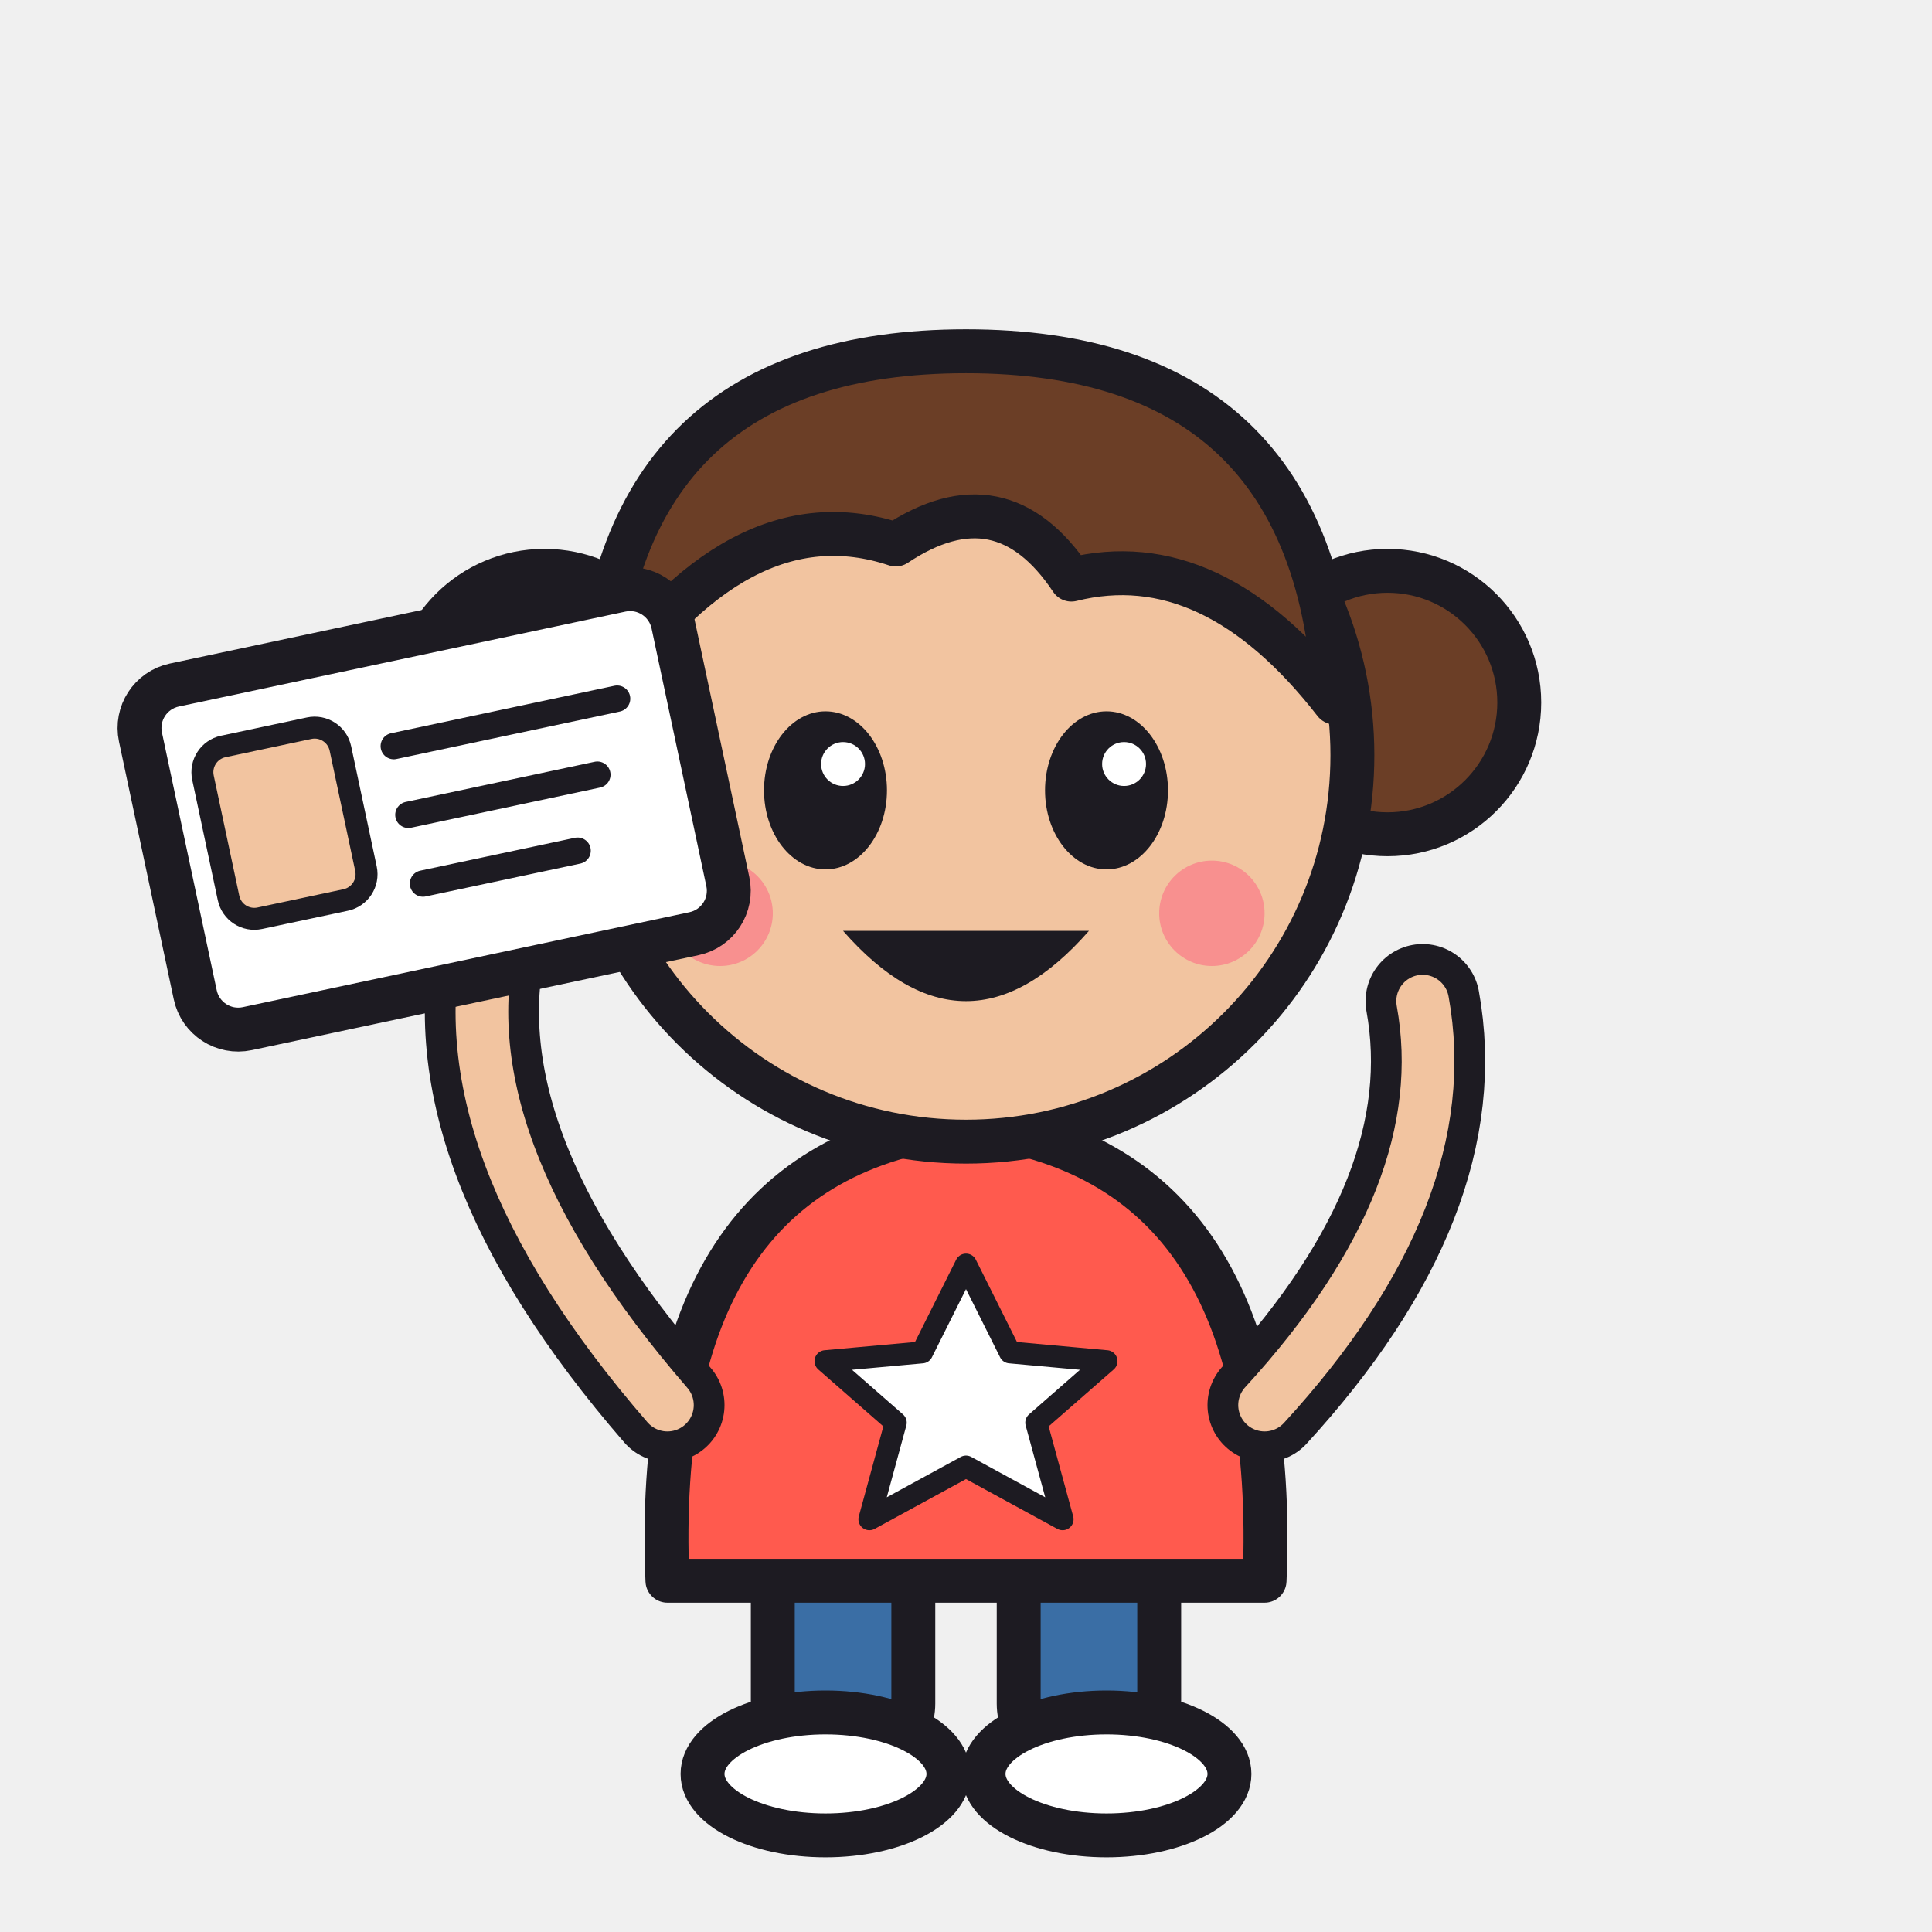
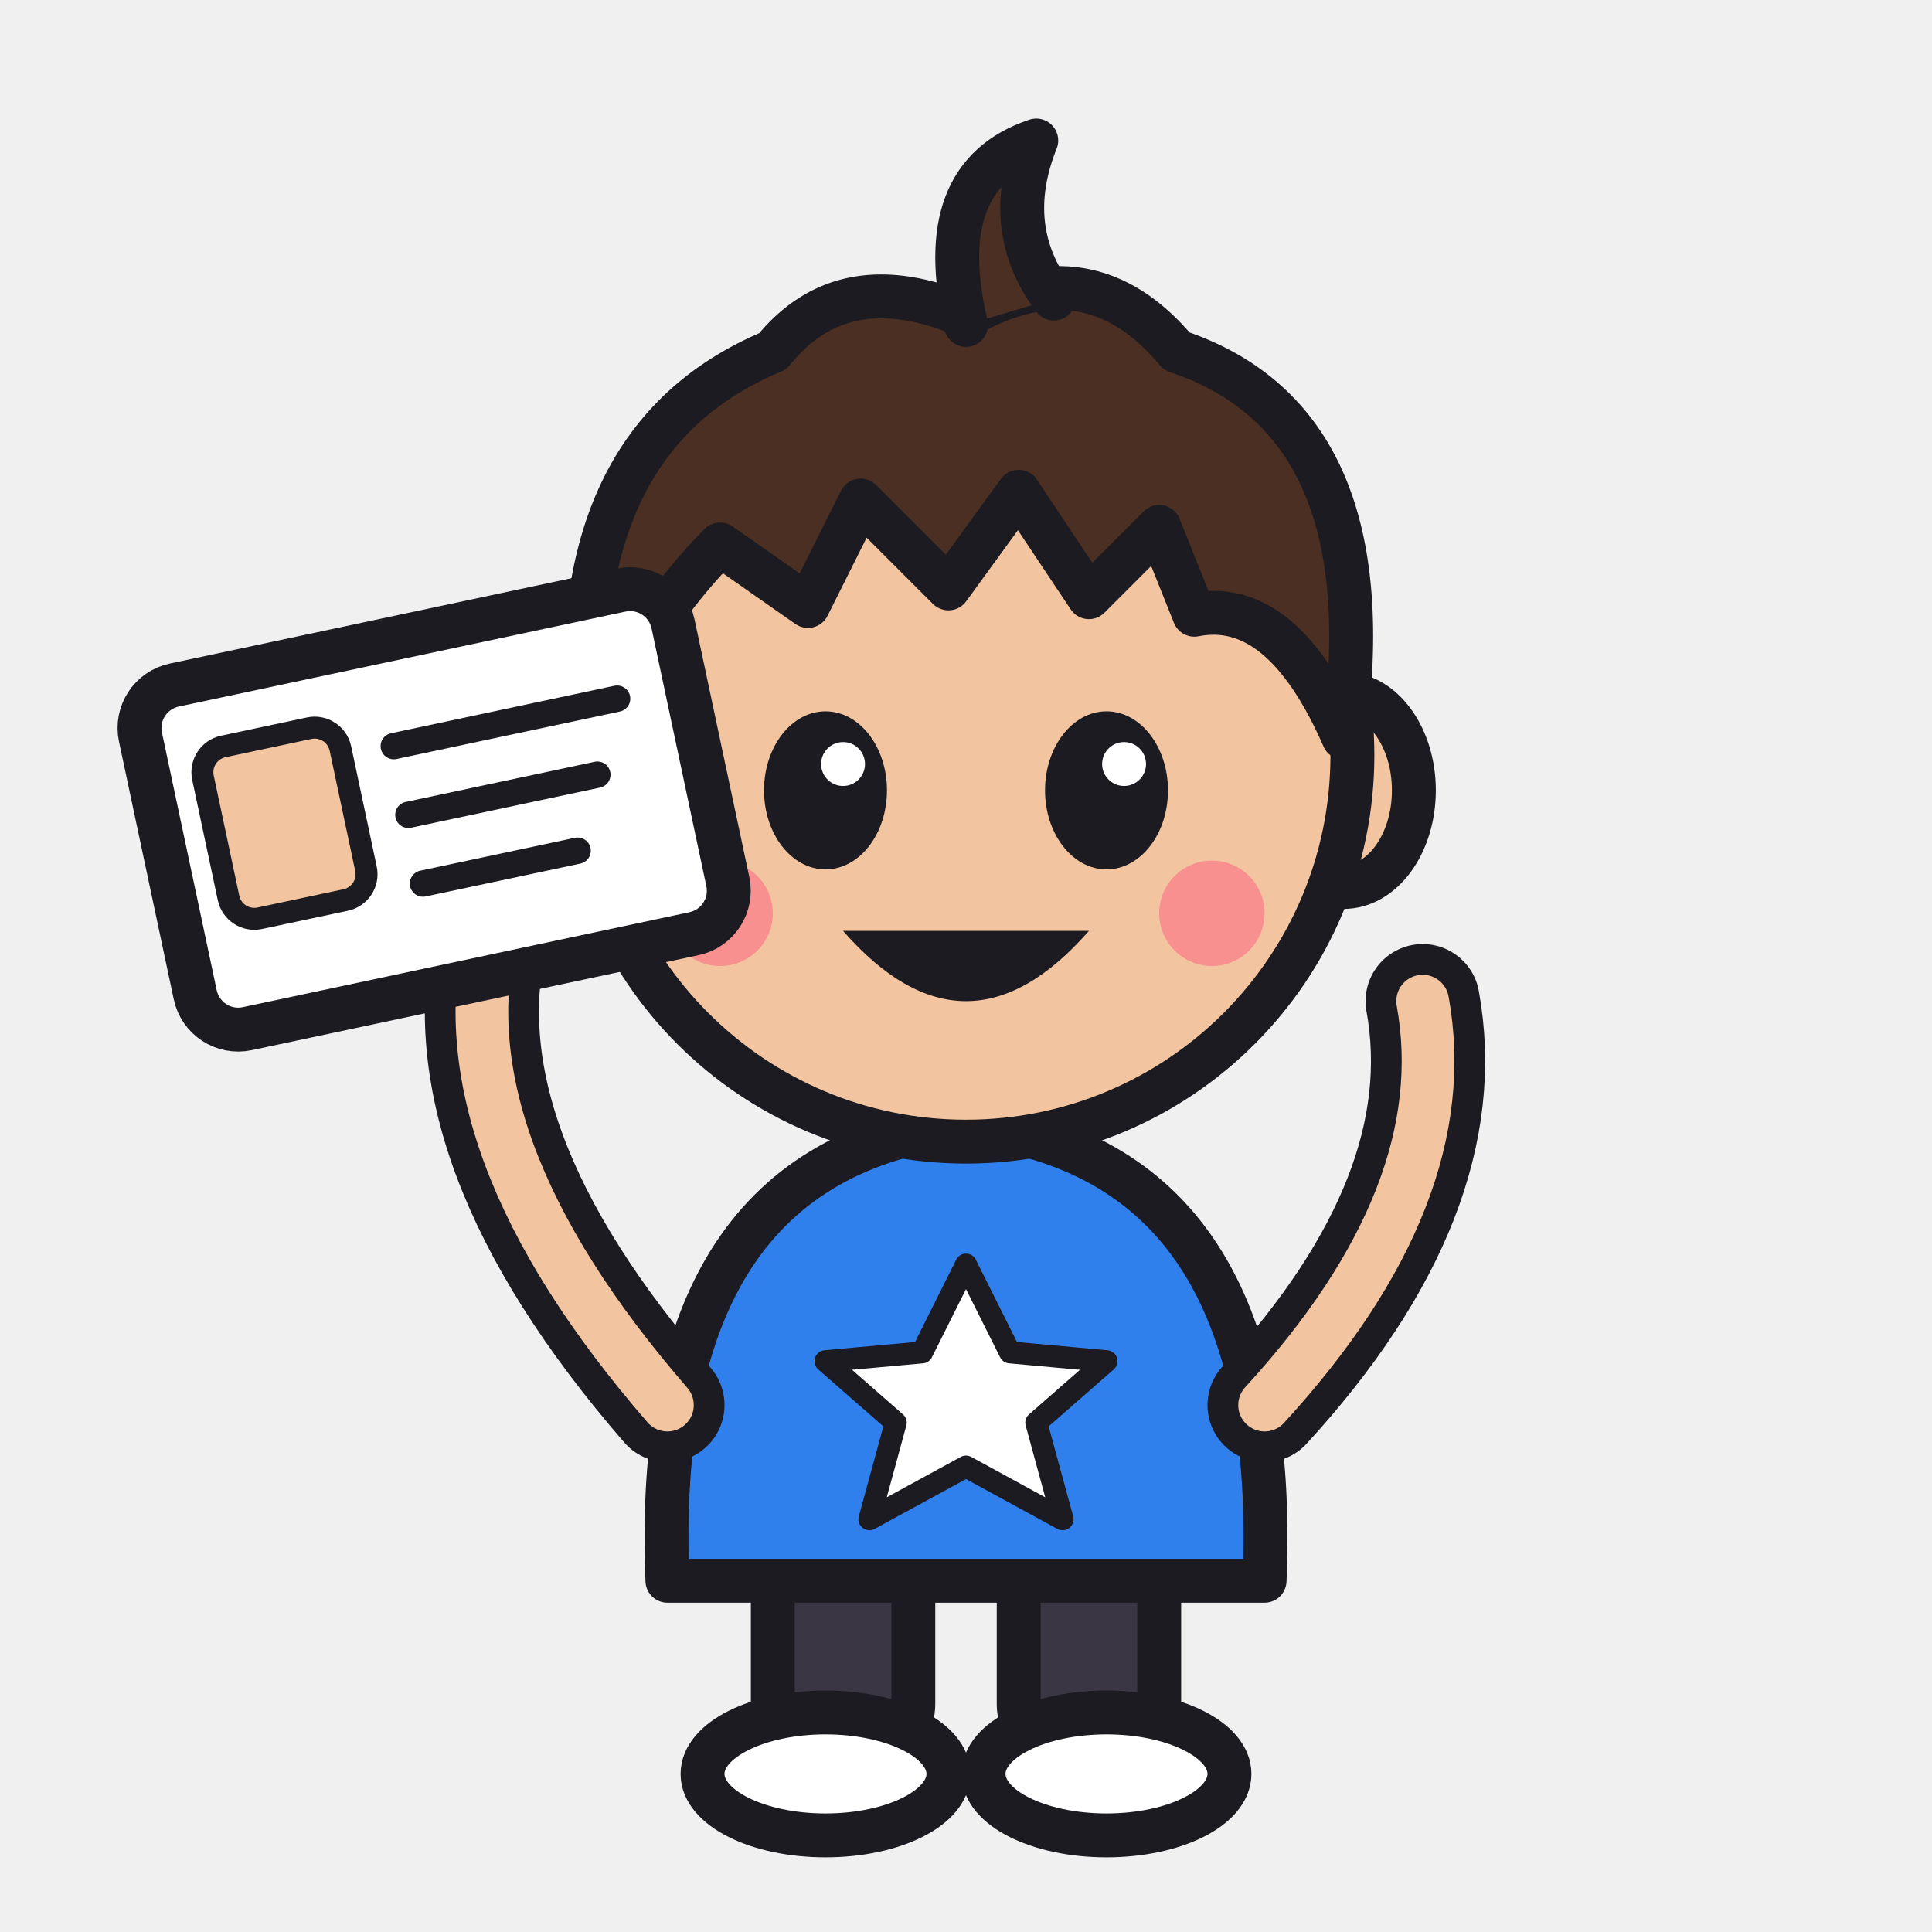
<svg xmlns="http://www.w3.org/2000/svg" viewBox="-10 -10 220 220" width="200" height="200">
-   <rect x="78" y="160" width="16" height="30" rx="6" fill="#3a6ea5" stroke="#1d1b22" stroke-width="5" stroke-linejoin="round" stroke-linecap="round" />
-   <rect x="106" y="160" width="16" height="30" rx="6" fill="#3a6ea5" stroke="#1d1b22" stroke-width="5" stroke-linejoin="round" stroke-linecap="round" />
+   <rect x="78" y="160" width="16" height="30" rx="6" fill="#3a3644" stroke="#1d1b22" stroke-width="5" stroke-linejoin="round" stroke-linecap="round" />
+   <rect x="106" y="160" width="16" height="30" rx="6" fill="#3a3644" stroke="#1d1b22" stroke-width="5" stroke-linejoin="round" stroke-linecap="round" />
  <ellipse cx="84" cy="192" rx="14" ry="7" fill="#fff" stroke="#1d1b22" stroke-width="5" stroke-linejoin="round" stroke-linecap="round" />
  <ellipse cx="116" cy="192" rx="14" ry="7" fill="#fff" stroke="#1d1b22" stroke-width="5" stroke-linejoin="round" stroke-linecap="round" />
-   <path d="M66,170 Q64,122 100,118 Q136,122 134,170 Z" fill="#ff5a4e" stroke="#1d1b22" stroke-width="5" stroke-linejoin="round" stroke-linecap="round" />
+   <path d="M66,170 Q64,122 100,118 Q136,122 134,170 Z" fill="#2f80ed" stroke="#1d1b22" stroke-width="5" stroke-linejoin="round" stroke-linecap="round" />
  <path d="M100,134 l5,10 11,1 -8,7 3,11 -11,-6 -11,6 3,-11 -8,-7 11,-1 Z" fill="#fff" stroke="#1d1b22" stroke-width="2.5" stroke-linejoin="round" />
-   <circle cx="52" cy="70" r="15" fill="#6b3e26" stroke="#1d1b22" stroke-width="5" stroke-linejoin="round" stroke-linecap="round" />
-   <circle cx="148" cy="70" r="15" fill="#6b3e26" stroke="#1d1b22" stroke-width="5" stroke-linejoin="round" stroke-linecap="round" />
+   <ellipse cx="57" cy="80" rx="8" ry="11" fill="#f2c4a0" stroke="#1d1b22" stroke-width="5" stroke-linejoin="round" stroke-linecap="round" />
+   <ellipse cx="143" cy="80" rx="8" ry="11" fill="#f2c4a0" stroke="#1d1b22" stroke-width="5" stroke-linejoin="round" stroke-linecap="round" />
  <circle cx="100" cy="76" r="44" fill="#f2c4a0" stroke="#1d1b22" stroke-width="5" stroke-linejoin="round" stroke-linecap="round" />
-   <path d="M58,70 Q60,30 100,30 Q140,30 142,70 Q128,52 112,56 Q104,44 92,52 Q74,46 58,70 Z" fill="#6b3e26" stroke="#1d1b22" stroke-width="5" stroke-linejoin="round" stroke-linecap="round" />
+   <path d="M57,74 Q54,40 78,30 Q86,20 100,26 Q114,18 124,30 Q148,38 143,74 Q136,58 126,60 L122,50 L114,58 L106,46 L98,57 L88,47 L82,59 L72,52 Q64,60 57,74 Z" fill="#4a2f22" stroke="#1d1b22" stroke-width="5" stroke-linejoin="round" stroke-linecap="round" />
+   <path d="M100,27 Q96,10 108,6 Q104,16 110,24" fill="#4a2f22" stroke="#1d1b22" stroke-width="5" stroke-linejoin="round" stroke-linecap="round" />
  <ellipse cx="84" cy="80" rx="7" ry="9" fill="#1d1b22" />
  <circle cx="86" cy="77" r="2.5" fill="#fff" />
  <ellipse cx="116" cy="80" rx="7" ry="9" fill="#1d1b22" />
  <circle cx="118" cy="77" r="2.5" fill="#fff" />
  <circle cx="72" cy="94" r="6" fill="#ff4f7b" opacity=".45" />
  <circle cx="128" cy="94" r="6" fill="#ff4f7b" opacity=".45" />
  <path d="M86,96 Q100,112 114,96 Z" fill="#1d1b22" />
  <path d="M66,150 Q40,120 46,96" fill="none" stroke="#1d1b22" stroke-width="13" stroke-linecap="round" />
  <path d="M66,150 Q40,120 46,96" fill="none" stroke="#f2c4a0" stroke-width="6" stroke-linecap="round" />
  <g transform="rotate(-12 40 80)">
    <rect x="8" y="62" width="62" height="40" rx="5" fill="#ffffff" stroke="#1d1b22" stroke-width="5" stroke-linejoin="round" stroke-linecap="round" />
    <rect x="14" y="70" width="16" height="20" rx="3" fill="#f2c4a0" stroke="#1d1b22" stroke-width="2.5" />
    <path d="M36,74 H62 M36,82 H58 M36,90 H54" stroke="#1d1b22" stroke-width="3" stroke-linecap="round" />
  </g>
  <path d="M134,150 Q156,126 152,104" fill="none" stroke="#1d1b22" stroke-width="13" stroke-linecap="round" />
  <path d="M134,150 Q156,126 152,104" fill="none" stroke="#f2c4a0" stroke-width="6" stroke-linecap="round" />
</svg>
